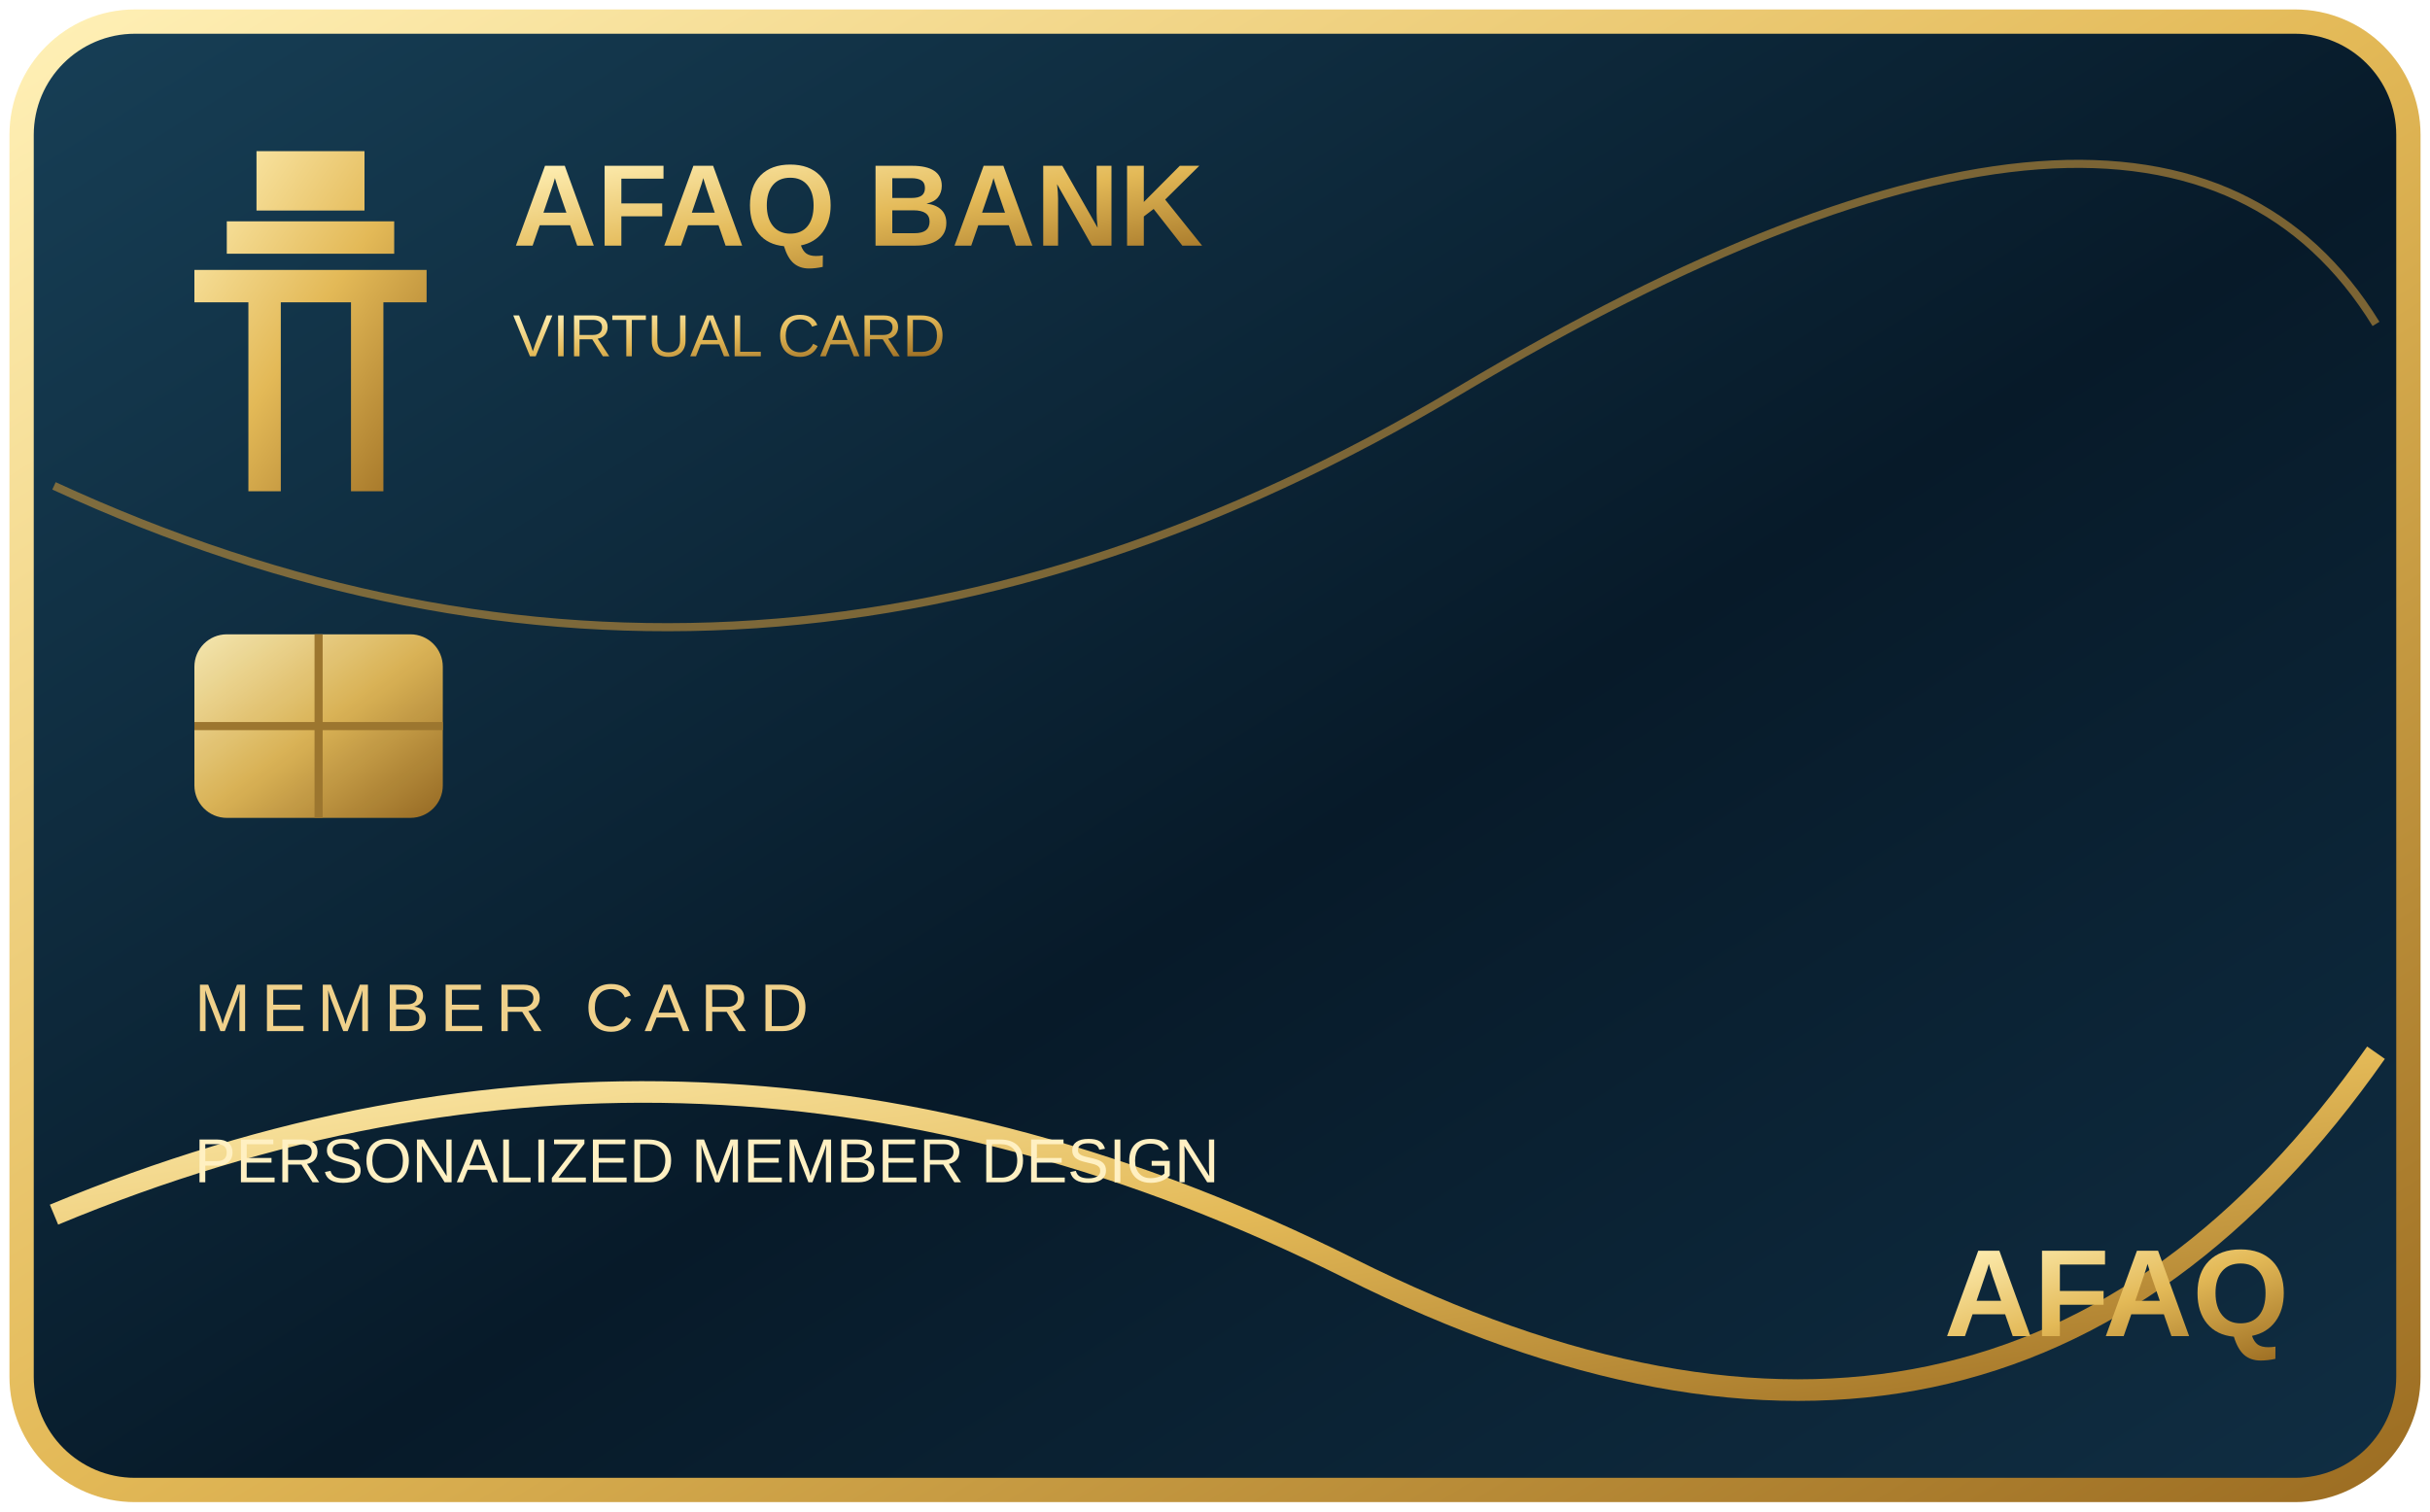
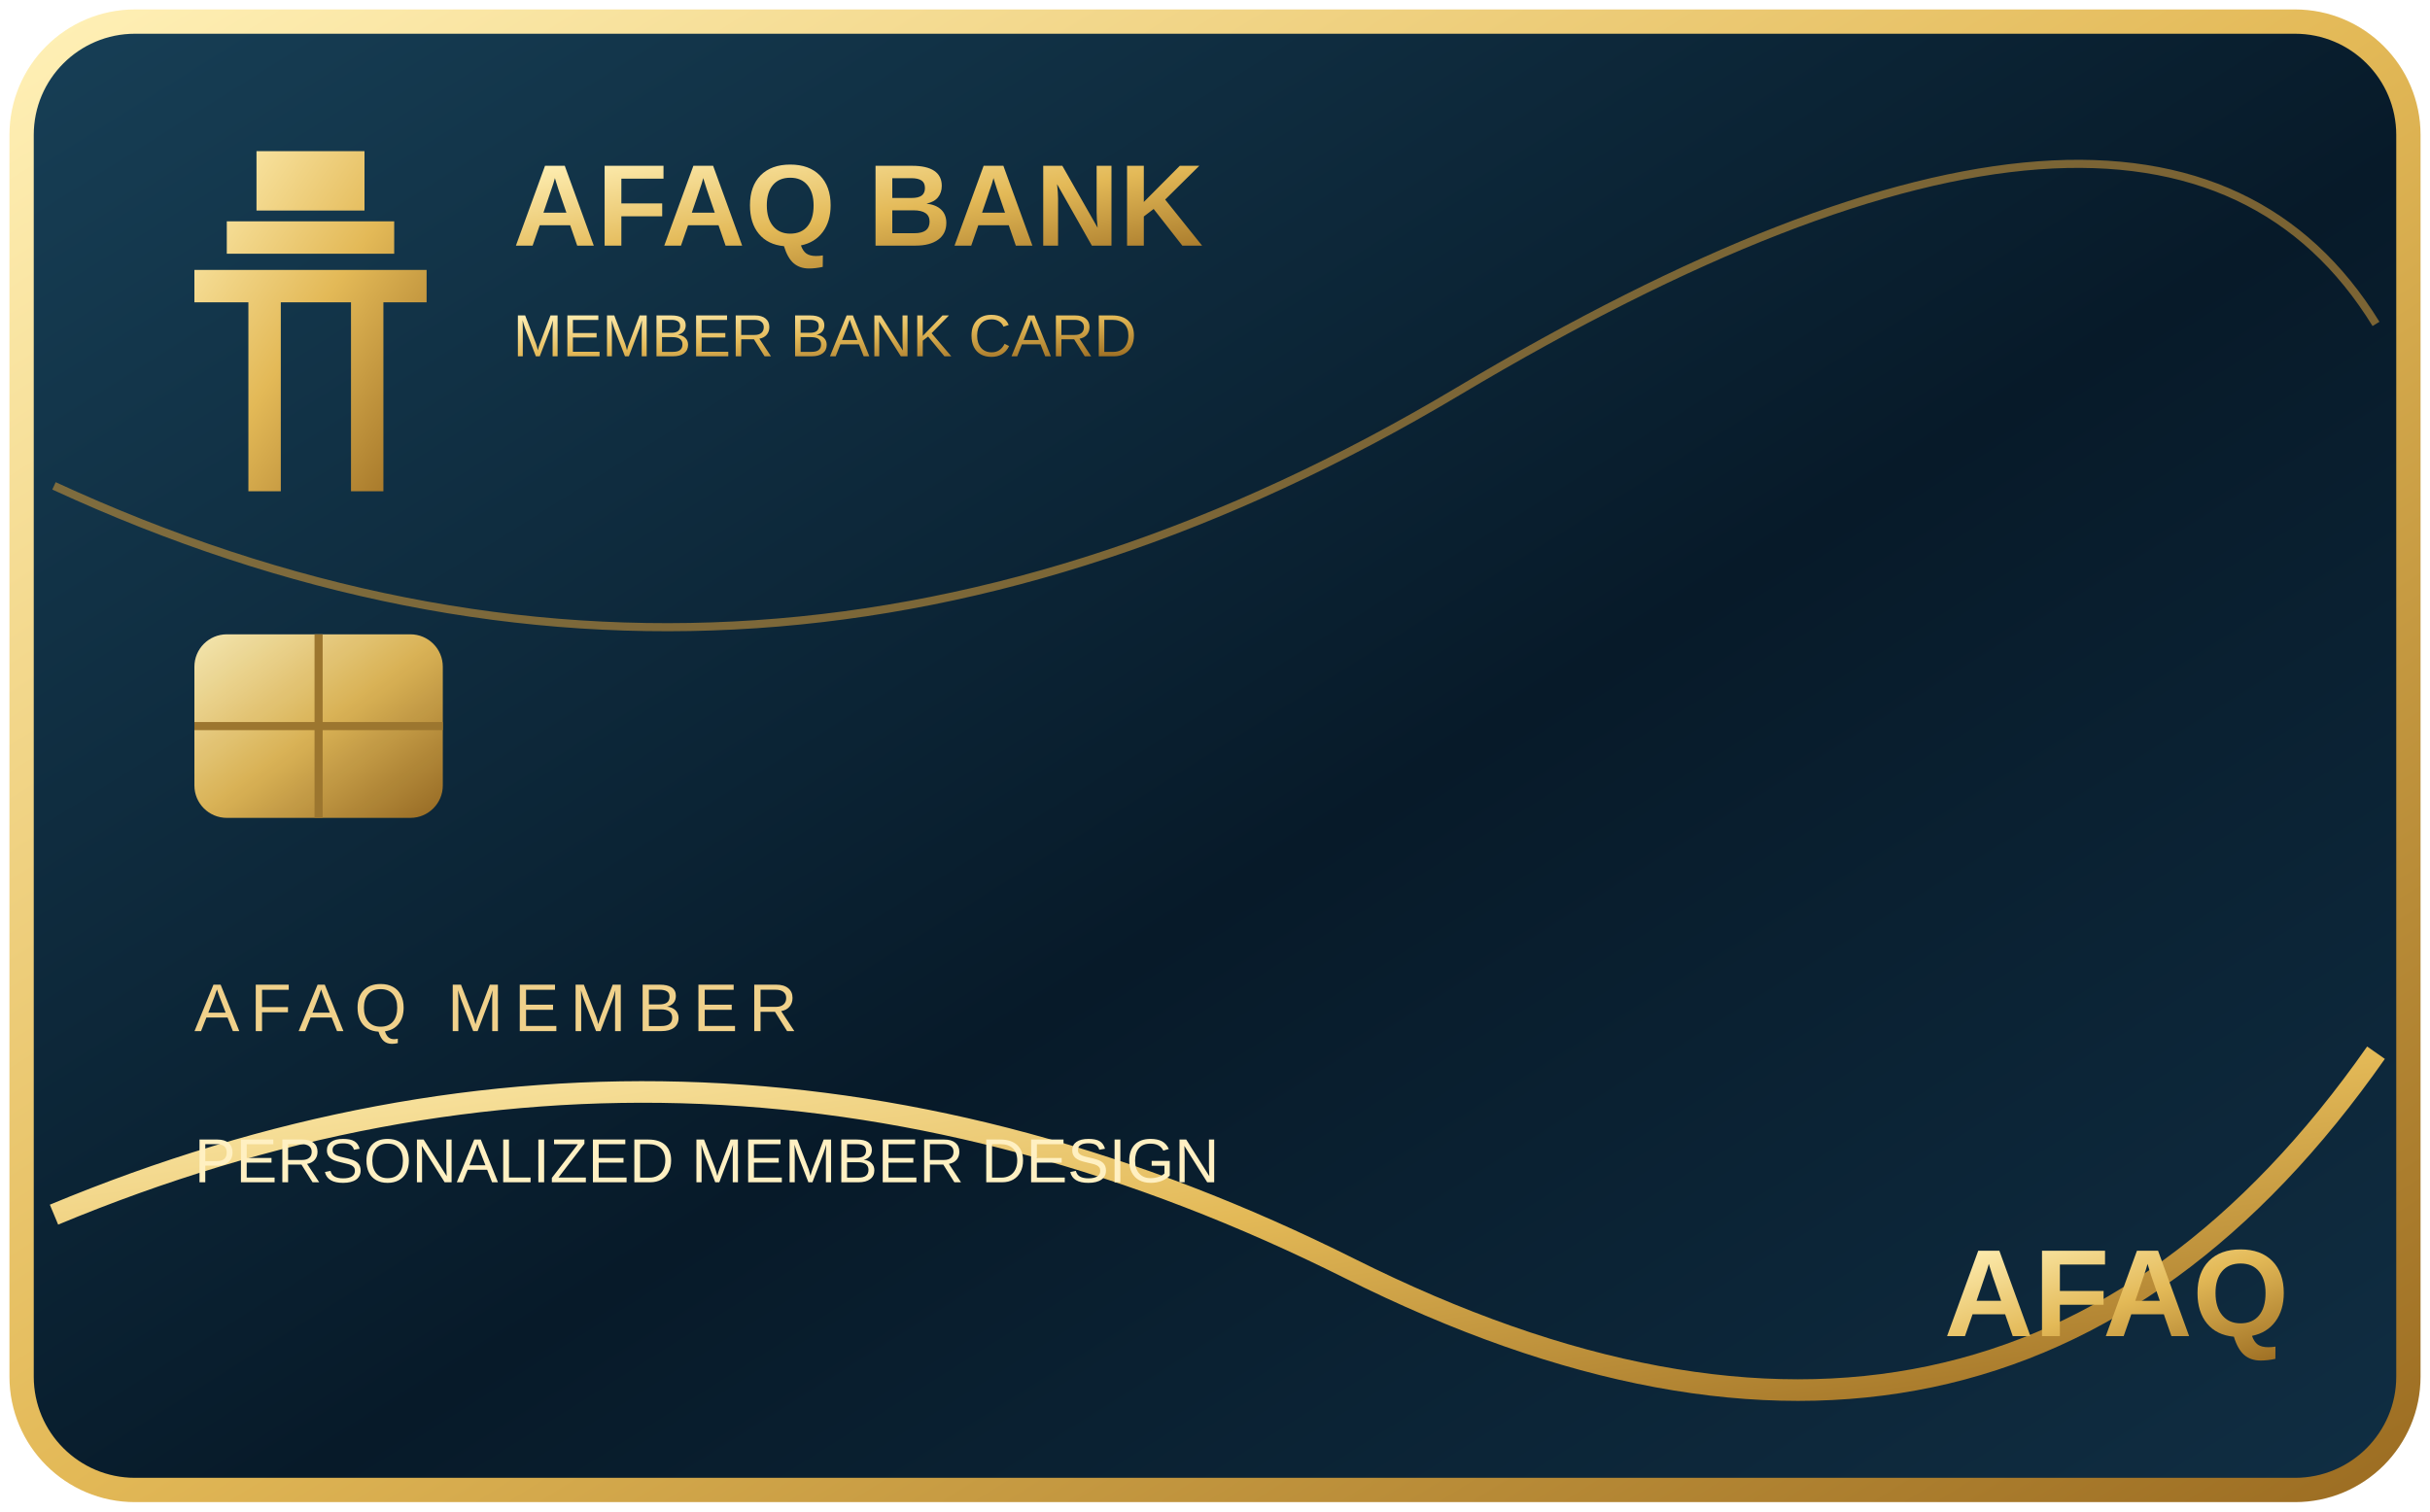
- <svg xmlns="http://www.w3.org/2000/svg" viewBox="0 0 900 560" role="img" aria-label="AFAQ BANK virtual card design">
+ <svg xmlns="http://www.w3.org/2000/svg" viewBox="0 0 900 560" role="img" aria-label="AFAQ BANK unified member bank card design">
  <defs>
    <linearGradient id="bg" x1="0" y1="0" x2="1" y2="1">
      <stop stop-color="#173f56" />
      <stop offset=".55" stop-color="#071a29" />
      <stop offset="1" stop-color="#102e43" />
    </linearGradient>
    <linearGradient id="gold" x1="0" y1="0" x2="1" y2="1">
      <stop stop-color="#fff0b6" />
      <stop offset=".5" stop-color="#e3b957" />
      <stop offset="1" stop-color="#9c6d22" />
    </linearGradient>
  </defs>
  <rect x="8" y="8" width="884" height="544" rx="42" fill="url(#bg)" stroke="url(#gold)" stroke-width="9" />
  <path d="M20 180 Q280 300 540 145 T880 120" fill="none" stroke="#b88a39" stroke-width="3" opacity=".65" />
  <path d="M20 450 Q260 350 500 470 T880 390" fill="none" stroke="url(#gold)" stroke-width="8" />
  <g fill="url(#gold)">
    <path d="M72 100h86v12H72zM84 82h62v12H84zM95 56h40v22H95zM92 112v70h12v-70zm38 0v70h12v-70z" />
    <text x="190" y="91" font-family="Arial,sans-serif" font-size="43" font-weight="bold">AFAQ BANK</text>
-     <text x="190" y="132" font-family="Arial,sans-serif" font-size="22">VIRTUAL CARD</text>
+     <text x="190" y="132" font-family="Arial,sans-serif" font-size="22">MEMBER BANK CARD</text>
  </g>
  <rect x="72" y="235" width="92" height="68" rx="12" fill="url(#gold)" opacity=".95" />
  <path d="M118 235v68M72 269h92" stroke="#9c762f" stroke-width="3" />
-   <text x="72" y="382" fill="#f0d18b" font-family="Arial,sans-serif" font-size="25" letter-spacing="4">MEMBER CARD</text>
+   <text x="72" y="382" fill="#f0d18b" font-family="Arial,sans-serif" font-size="25" letter-spacing="4">AFAQ MEMBER</text>
  <text x="72" y="438" fill="#fff0c2" font-family="Arial,sans-serif" font-size="23">PERSONALIZED MEMBER DESIGN</text>
  <text x="720" y="495" fill="url(#gold)" font-family="Arial,sans-serif" font-size="46" font-weight="bold">AFAQ</text>
</svg>
